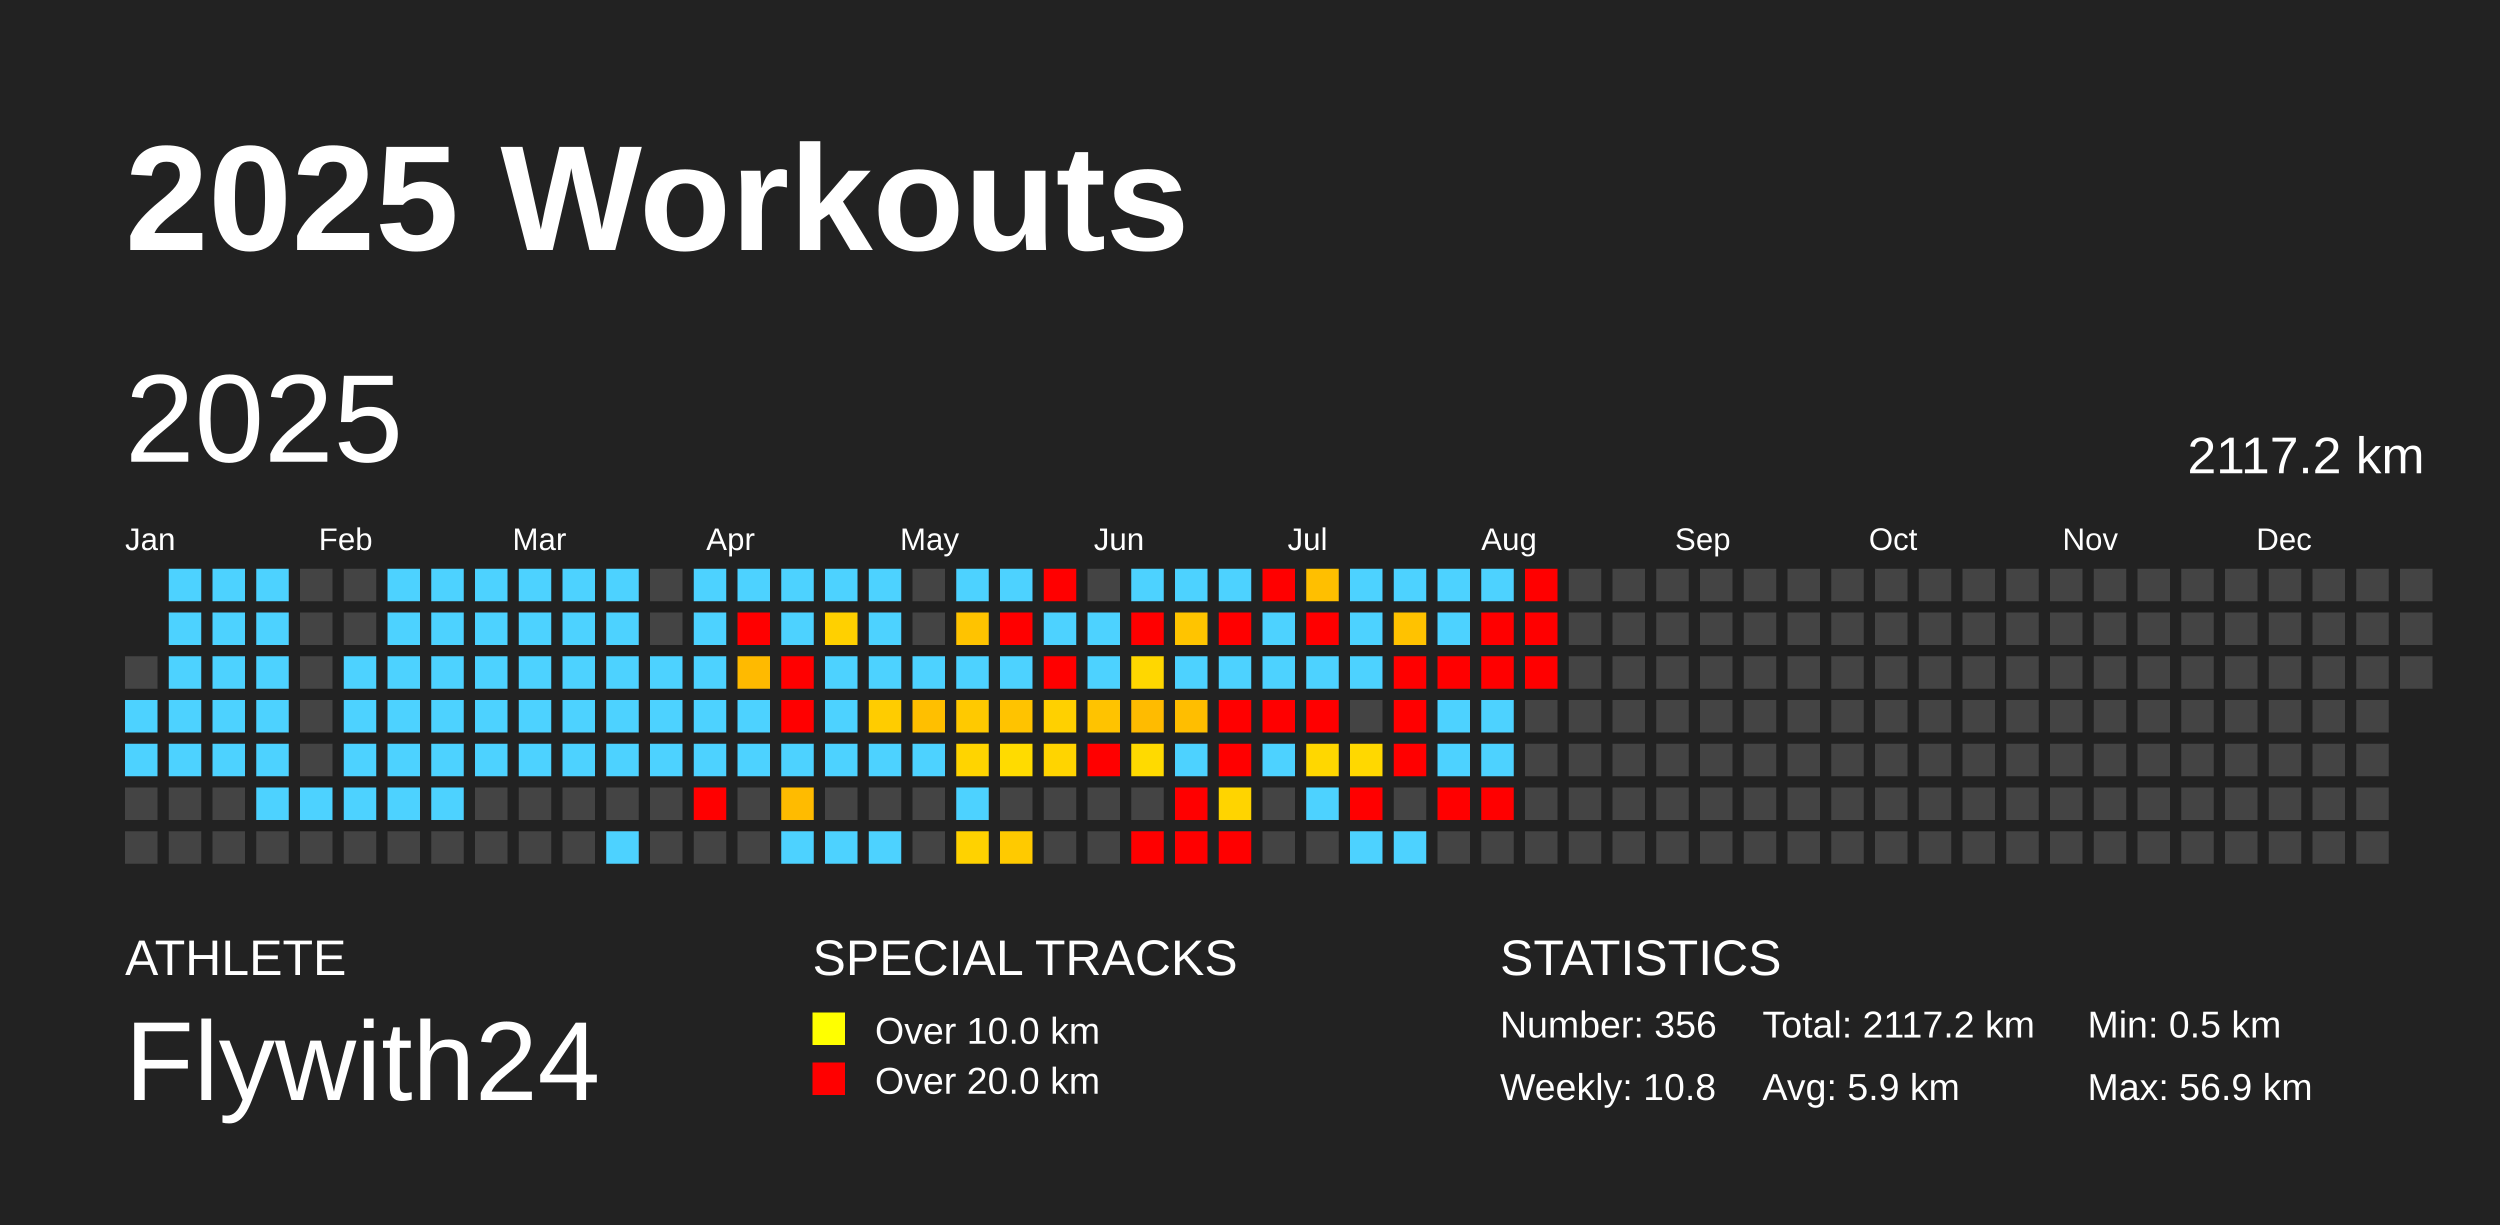
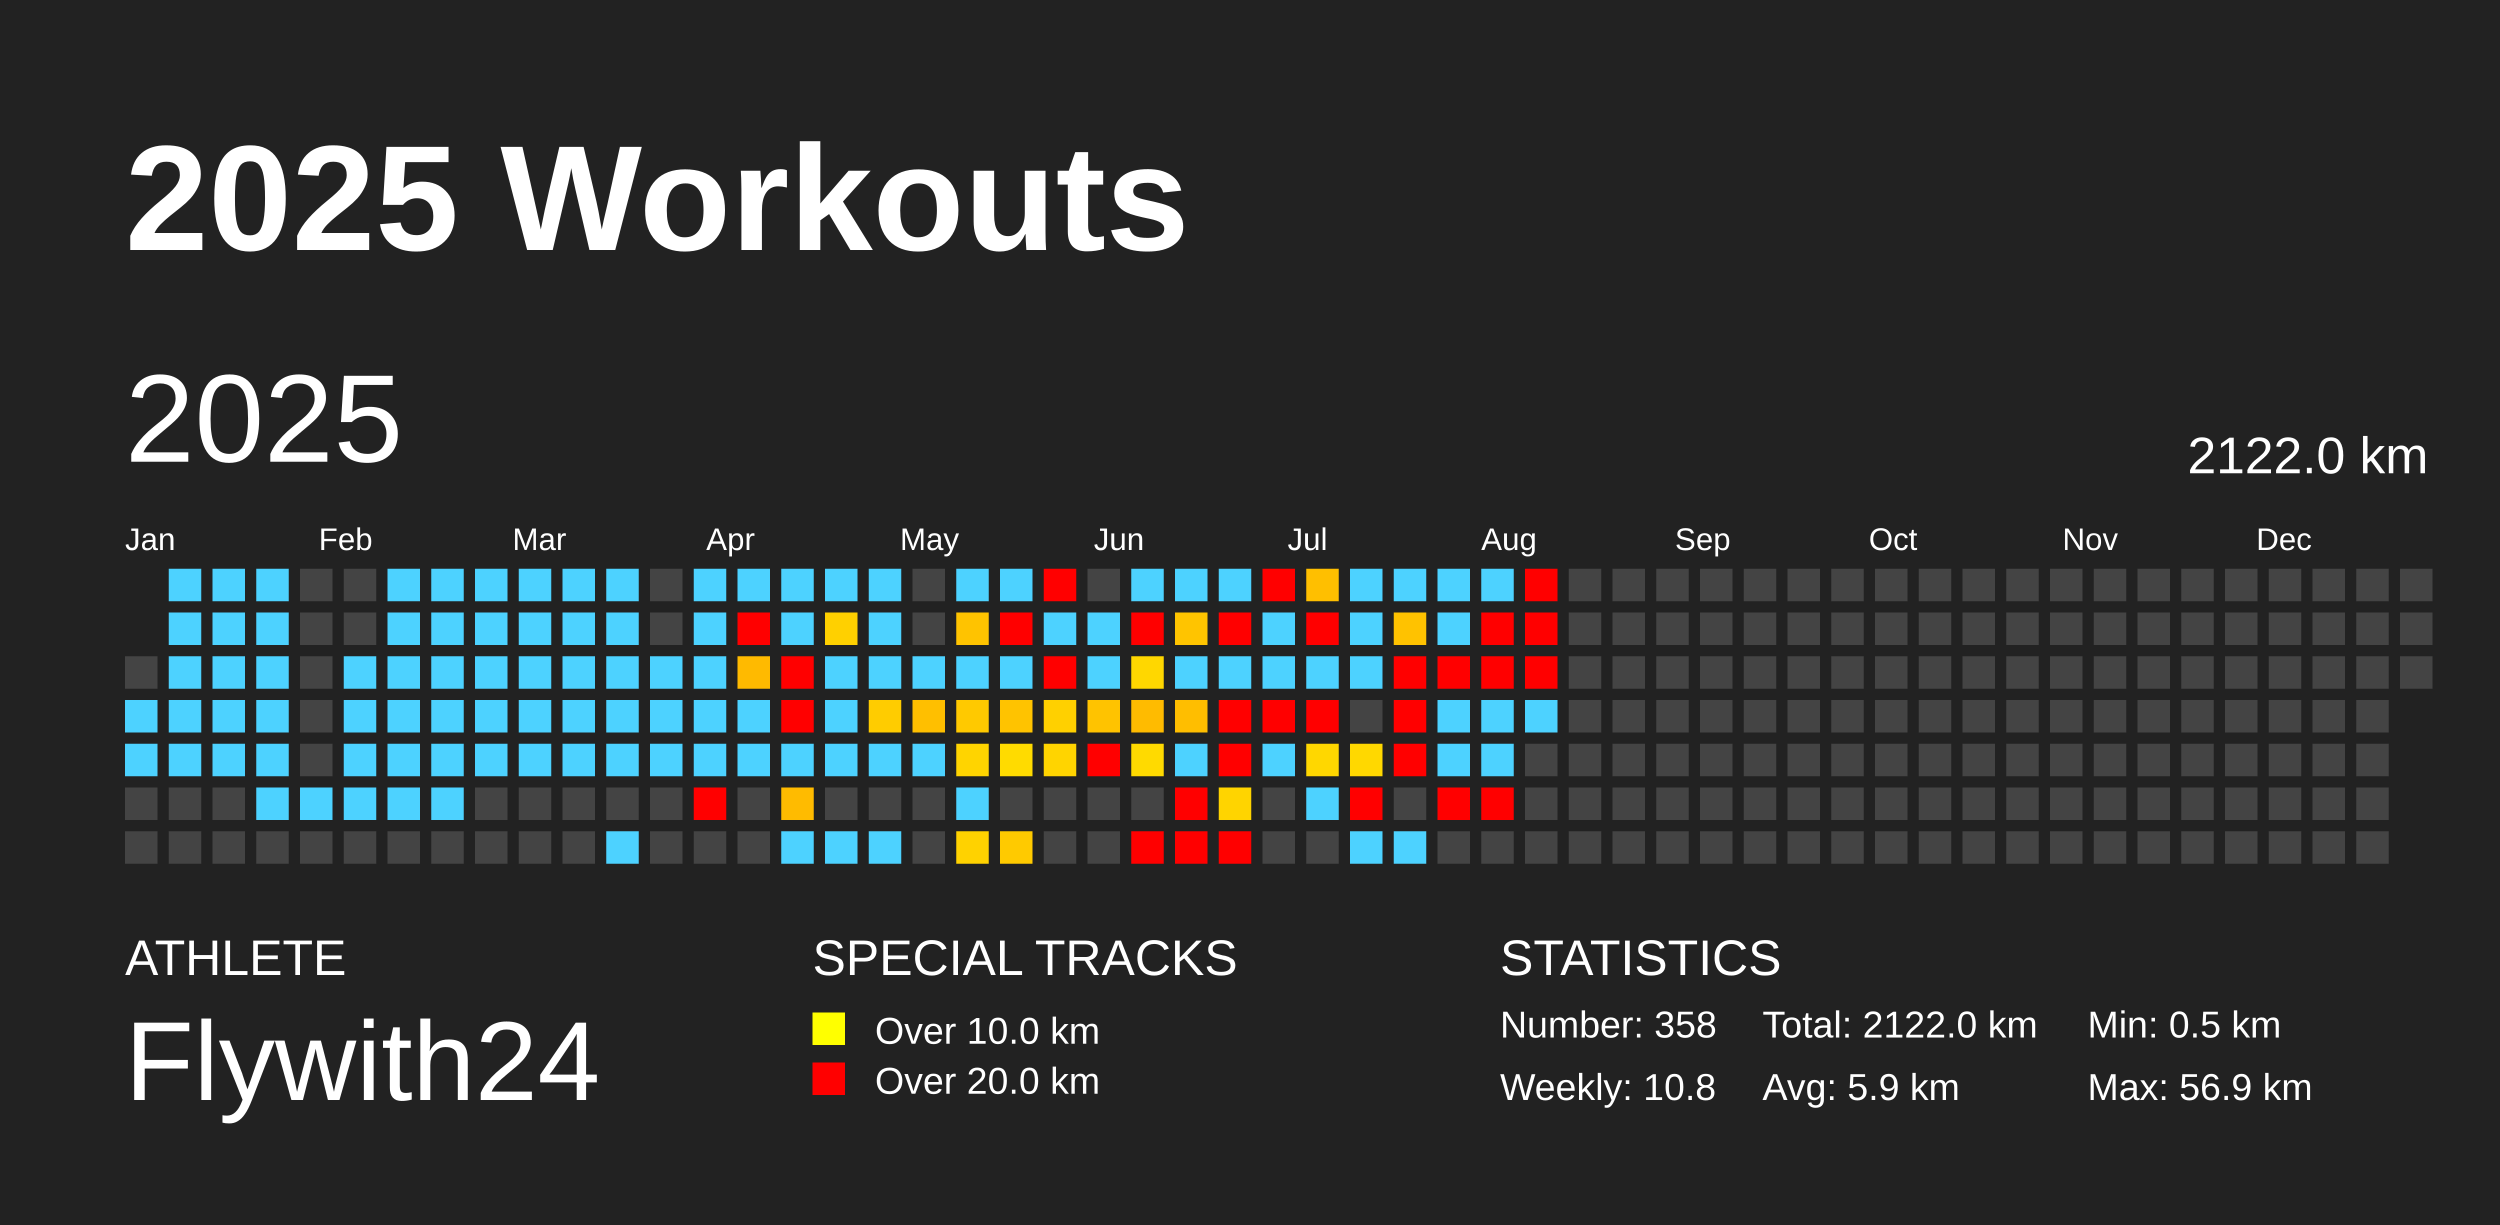
<svg xmlns="http://www.w3.org/2000/svg" baseProfile="full" height="98mm" version="1.1" viewBox="0,0,200,98" width="200mm">
  <defs />
  <rect fill="#222222" height="98" width="200" x="0" y="0" />
  <text fill="#FFFFFF" style="font-size:12px; font-family:Arial; font-weight:bold;" x="10" y="20">2025 Workouts</text>
  <text fill="#FFFFFF" style="font-size:4px; font-family:Arial" x="10" y="78">ATHLETE</text>
  <text fill="#FFFFFF" style="font-size:9px; font-family:Arial" x="10" y="88">Flywith24</text>
  <text fill="#FFFFFF" style="font-size:4px; font-family:Arial" x="65" y="78">SPECIAL TRACKS</text>
  <rect fill="yellow" height="2.6" width="2.6" x="65" y="81" />
  <text fill="#FFFFFF" style="font-size:3px; font-family:Arial" x="70" y="83.5">Over 10.0 km</text>
  <rect fill="red" height="2.6" width="2.6" x="65" y="85" />
  <text fill="#FFFFFF" style="font-size:3px; font-family:Arial" x="70" y="87.5">Over 20.0 km</text>
  <text fill="#FFFFFF" style="font-size:4px; font-family:Arial" x="120" y="78">STATISTICS</text>
-   <text fill="#FFFFFF" style="font-size:3px; font-family:Arial" x="120" y="83">Number: 356</text>
+   <text fill="#FFFFFF" style="font-size:3px; font-family:Arial" x="120" y="83">Number: 358</text>
  <text fill="#FFFFFF" style="font-size:3px; font-family:Arial" x="120" y="88">Weekly: 10.8</text>
-   <text fill="#FFFFFF" style="font-size:3px; font-family:Arial" x="141" y="83">Total: 2117.2 km</text>
+   <text fill="#FFFFFF" style="font-size:3px; font-family:Arial" x="141" y="83">Total: 2122.0 km</text>
  <text fill="#FFFFFF" style="font-size:3px; font-family:Arial" x="141" y="88">Avg: 5.9 km</text>
  <text fill="#FFFFFF" style="font-size:3px; font-family:Arial" x="167" y="83">Min: 0.5 km</text>
  <text fill="#FFFFFF" style="font-size:3px; font-family:Arial" x="167" y="88">Max: 56.9 km</text>
  <text dominant-baseline="hanging" fill="#FFFFFF" style="font-size:10.0px; font-family:Arial;" x="10" y="30">2025</text>
-   <text dominant-baseline="hanging" fill="#FFFFFF" style="font-size:4.125px; font-family:Arial;" x="175" y="35">2117.2 km</text>
+   <text dominant-baseline="hanging" fill="#FFFFFF" style="font-size:4.125px; font-family:Arial;" x="175" y="35">2122.0 km</text>
  <text fill="#FFFFFF" style="font-size:2.5px; font-family:Arial" x="10.0" y="44">Jan</text>
  <text fill="#FFFFFF" style="font-size:2.5px; font-family:Arial" x="25.5" y="44">Feb</text>
  <text fill="#FFFFFF" style="font-size:2.5px; font-family:Arial" x="41.0" y="44">Mar</text>
  <text fill="#FFFFFF" style="font-size:2.5px; font-family:Arial" x="56.5" y="44">Apr</text>
  <text fill="#FFFFFF" style="font-size:2.5px; font-family:Arial" x="72.0" y="44">May</text>
  <text fill="#FFFFFF" style="font-size:2.5px; font-family:Arial" x="87.5" y="44">Jun</text>
  <text fill="#FFFFFF" style="font-size:2.5px; font-family:Arial" x="103.0" y="44">Jul</text>
  <text fill="#FFFFFF" style="font-size:2.5px; font-family:Arial" x="118.5" y="44">Aug</text>
  <text fill="#FFFFFF" style="font-size:2.5px; font-family:Arial" x="134.0" y="44">Sep</text>
  <text fill="#FFFFFF" style="font-size:2.5px; font-family:Arial" x="149.5" y="44">Oct</text>
  <text fill="#FFFFFF" style="font-size:2.5px; font-family:Arial" x="165.0" y="44">Nov</text>
  <text fill="#FFFFFF" style="font-size:2.5px; font-family:Arial" x="180.5" y="44">Dec</text>
  <rect fill="#444444" height="2.6" width="2.6" x="10.0" y="52.5" />
  <rect fill="#4dd2ff" height="2.6" width="2.6" x="10.0" y="56.0" />
  <rect fill="#4dd2ff" height="2.6" width="2.6" x="10.0" y="59.5" />
  <rect fill="#444444" height="2.6" width="2.6" x="10.0" y="63.0" />
  <rect fill="#444444" height="2.6" width="2.6" x="10.0" y="66.5" />
  <rect fill="#4dd2ff" height="2.6" width="2.6" x="13.5" y="45.5" />
  <rect fill="#4dd2ff" height="2.6" width="2.6" x="13.5" y="49.0" />
  <rect fill="#4dd2ff" height="2.6" width="2.6" x="13.5" y="52.5" />
  <rect fill="#4dd2ff" height="2.6" width="2.6" x="13.5" y="56.0" />
  <rect fill="#4dd2ff" height="2.6" width="2.6" x="13.5" y="59.5" />
  <rect fill="#444444" height="2.6" width="2.6" x="13.5" y="63.0" />
  <rect fill="#444444" height="2.6" width="2.6" x="13.5" y="66.5" />
  <rect fill="#4dd2ff" height="2.6" width="2.6" x="17.0" y="45.5" />
  <rect fill="#4dd2ff" height="2.6" width="2.6" x="17.0" y="49.0" />
  <rect fill="#4dd2ff" height="2.6" width="2.6" x="17.0" y="52.5" />
  <rect fill="#4dd2ff" height="2.6" width="2.6" x="17.0" y="56.0" />
  <rect fill="#4dd2ff" height="2.6" width="2.6" x="17.0" y="59.5" />
  <rect fill="#444444" height="2.6" width="2.6" x="17.0" y="63.0" />
  <rect fill="#444444" height="2.6" width="2.6" x="17.0" y="66.5" />
  <rect fill="#4dd2ff" height="2.6" width="2.6" x="20.5" y="45.5" />
  <rect fill="#4dd2ff" height="2.6" width="2.6" x="20.5" y="49.0" />
  <rect fill="#4dd2ff" height="2.6" width="2.6" x="20.5" y="52.5" />
  <rect fill="#4dd2ff" height="2.6" width="2.6" x="20.5" y="56.0" />
  <rect fill="#4dd2ff" height="2.6" width="2.6" x="20.5" y="59.5" />
  <rect fill="#4dd2ff" height="2.6" width="2.6" x="20.5" y="63.0" />
  <rect fill="#444444" height="2.6" width="2.6" x="20.5" y="66.5" />
  <rect fill="#444444" height="2.6" width="2.6" x="24.0" y="45.5" />
  <rect fill="#444444" height="2.6" width="2.6" x="24.0" y="49.0" />
  <rect fill="#444444" height="2.6" width="2.6" x="24.0" y="52.5" />
  <rect fill="#444444" height="2.6" width="2.6" x="24.0" y="56.0" />
  <rect fill="#444444" height="2.6" width="2.6" x="24.0" y="59.5" />
  <rect fill="#4dd2ff" height="2.6" width="2.6" x="24.0" y="63.0" />
  <rect fill="#444444" height="2.6" width="2.6" x="24.0" y="66.5" />
  <rect fill="#444444" height="2.6" width="2.6" x="27.5" y="45.5" />
  <rect fill="#444444" height="2.6" width="2.6" x="27.5" y="49.0" />
  <rect fill="#4dd2ff" height="2.6" width="2.6" x="27.5" y="52.5" />
  <rect fill="#4dd2ff" height="2.6" width="2.6" x="27.5" y="56.0" />
  <rect fill="#4dd2ff" height="2.6" width="2.6" x="27.5" y="59.5" />
  <rect fill="#4dd2ff" height="2.6" width="2.6" x="27.5" y="63.0" />
  <rect fill="#444444" height="2.6" width="2.6" x="27.5" y="66.5" />
  <rect fill="#4dd2ff" height="2.6" width="2.6" x="31.0" y="45.5" />
  <rect fill="#4dd2ff" height="2.6" width="2.6" x="31.0" y="49.0" />
  <rect fill="#4dd2ff" height="2.6" width="2.6" x="31.0" y="52.5" />
  <rect fill="#4dd2ff" height="2.6" width="2.6" x="31.0" y="56.0" />
  <rect fill="#4dd2ff" height="2.6" width="2.6" x="31.0" y="59.5" />
  <rect fill="#4dd2ff" height="2.6" width="2.6" x="31.0" y="63.0" />
  <rect fill="#444444" height="2.6" width="2.6" x="31.0" y="66.5" />
  <rect fill="#4dd2ff" height="2.6" width="2.6" x="34.5" y="45.5" />
  <rect fill="#4dd2ff" height="2.6" width="2.6" x="34.5" y="49.0" />
  <rect fill="#4dd2ff" height="2.6" width="2.6" x="34.5" y="52.5" />
  <rect fill="#4dd2ff" height="2.6" width="2.6" x="34.5" y="56.0" />
  <rect fill="#4dd2ff" height="2.6" width="2.6" x="34.5" y="59.5" />
  <rect fill="#4dd2ff" height="2.6" width="2.6" x="34.5" y="63.0" />
  <rect fill="#444444" height="2.6" width="2.6" x="34.5" y="66.5" />
  <rect fill="#4dd2ff" height="2.6" width="2.6" x="38.0" y="45.5" />
  <rect fill="#4dd2ff" height="2.6" width="2.6" x="38.0" y="49.0" />
  <rect fill="#4dd2ff" height="2.6" width="2.6" x="38.0" y="52.5" />
  <rect fill="#4dd2ff" height="2.6" width="2.6" x="38.0" y="56.0" />
  <rect fill="#4dd2ff" height="2.6" width="2.6" x="38.0" y="59.5" />
  <rect fill="#444444" height="2.6" width="2.6" x="38.0" y="63.0" />
  <rect fill="#444444" height="2.6" width="2.6" x="38.0" y="66.5" />
  <rect fill="#4dd2ff" height="2.6" width="2.6" x="41.5" y="45.5" />
  <rect fill="#4dd2ff" height="2.6" width="2.6" x="41.5" y="49.0" />
  <rect fill="#4dd2ff" height="2.6" width="2.6" x="41.5" y="52.5" />
  <rect fill="#4dd2ff" height="2.6" width="2.6" x="41.5" y="56.0" />
  <rect fill="#4dd2ff" height="2.6" width="2.6" x="41.5" y="59.5" />
  <rect fill="#444444" height="2.6" width="2.6" x="41.5" y="63.0" />
  <rect fill="#444444" height="2.6" width="2.6" x="41.5" y="66.5" />
  <rect fill="#4dd2ff" height="2.6" width="2.6" x="45.0" y="45.5" />
  <rect fill="#4dd2ff" height="2.6" width="2.6" x="45.0" y="49.0" />
  <rect fill="#4dd2ff" height="2.6" width="2.6" x="45.0" y="52.5" />
  <rect fill="#4dd2ff" height="2.6" width="2.6" x="45.0" y="56.0" />
  <rect fill="#4dd2ff" height="2.6" width="2.6" x="45.0" y="59.5" />
  <rect fill="#444444" height="2.6" width="2.6" x="45.0" y="63.0" />
  <rect fill="#444444" height="2.6" width="2.6" x="45.0" y="66.5" />
  <rect fill="#4dd2ff" height="2.6" width="2.6" x="48.5" y="45.5" />
  <rect fill="#4dd2ff" height="2.6" width="2.6" x="48.5" y="49.0" />
  <rect fill="#4dd2ff" height="2.6" width="2.6" x="48.5" y="52.5" />
  <rect fill="#4dd2ff" height="2.6" width="2.6" x="48.5" y="56.0" />
  <rect fill="#4dd2ff" height="2.6" width="2.6" x="48.5" y="59.5" />
  <rect fill="#444444" height="2.6" width="2.6" x="48.5" y="63.0" />
  <rect fill="#4dd2ff" height="2.6" width="2.6" x="48.5" y="66.5" />
  <rect fill="#444444" height="2.6" width="2.6" x="52.0" y="45.5" />
  <rect fill="#444444" height="2.6" width="2.6" x="52.0" y="49.0" />
  <rect fill="#4dd2ff" height="2.6" width="2.6" x="52.0" y="52.5" />
  <rect fill="#4dd2ff" height="2.6" width="2.6" x="52.0" y="56.0" />
  <rect fill="#4dd2ff" height="2.6" width="2.6" x="52.0" y="59.5" />
  <rect fill="#444444" height="2.6" width="2.6" x="52.0" y="63.0" />
  <rect fill="#444444" height="2.6" width="2.6" x="52.0" y="66.5" />
  <rect fill="#4dd2ff" height="2.6" width="2.6" x="55.5" y="45.5" />
  <rect fill="#4dd2ff" height="2.6" width="2.6" x="55.5" y="49.0" />
  <rect fill="#4dd2ff" height="2.6" width="2.6" x="55.5" y="52.5" />
  <rect fill="#4dd2ff" height="2.6" width="2.6" x="55.5" y="56.0" />
  <rect fill="#4dd2ff" height="2.6" width="2.6" x="55.5" y="59.5" />
  <rect fill="red" height="2.6" width="2.6" x="55.5" y="63.0" />
  <rect fill="#444444" height="2.6" width="2.6" x="55.5" y="66.5" />
  <rect fill="#4dd2ff" height="2.6" width="2.6" x="59.0" y="45.5" />
  <rect fill="red" height="2.6" width="2.6" x="59.0" y="49.0" />
  <rect fill="#ffba00" height="2.6" width="2.6" x="59.0" y="52.5" />
  <rect fill="#4dd2ff" height="2.6" width="2.6" x="59.0" y="56.0" />
  <rect fill="#4dd2ff" height="2.6" width="2.6" x="59.0" y="59.5" />
  <rect fill="#444444" height="2.6" width="2.6" x="59.0" y="63.0" />
  <rect fill="#444444" height="2.6" width="2.6" x="59.0" y="66.5" />
  <rect fill="#4dd2ff" height="2.6" width="2.6" x="62.5" y="45.5" />
  <rect fill="#4dd2ff" height="2.6" width="2.6" x="62.5" y="49.0" />
  <rect fill="red" height="2.6" width="2.6" x="62.5" y="52.5" />
  <rect fill="red" height="2.6" width="2.6" x="62.5" y="56.0" />
  <rect fill="#4dd2ff" height="2.6" width="2.6" x="62.5" y="59.5" />
  <rect fill="#ffbb00" height="2.6" width="2.6" x="62.5" y="63.0" />
  <rect fill="#4dd2ff" height="2.6" width="2.6" x="62.5" y="66.5" />
  <rect fill="#4dd2ff" height="2.6" width="2.6" x="66.0" y="45.5" />
  <rect fill="#ffd000" height="2.6" width="2.6" x="66.0" y="49.0" />
  <rect fill="#4dd2ff" height="2.6" width="2.6" x="66.0" y="52.5" />
  <rect fill="#4dd2ff" height="2.6" width="2.6" x="66.0" y="56.0" />
  <rect fill="#4dd2ff" height="2.6" width="2.6" x="66.0" y="59.5" />
  <rect fill="#444444" height="2.6" width="2.6" x="66.0" y="63.0" />
  <rect fill="#4dd2ff" height="2.6" width="2.6" x="66.0" y="66.5" />
  <rect fill="#4dd2ff" height="2.6" width="2.6" x="69.5" y="45.5" />
  <rect fill="#4dd2ff" height="2.6" width="2.6" x="69.5" y="49.0" />
  <rect fill="#4dd2ff" height="2.6" width="2.6" x="69.5" y="52.5" />
  <rect fill="#ffcc00" height="2.6" width="2.6" x="69.5" y="56.0" />
  <rect fill="#4dd2ff" height="2.6" width="2.6" x="69.5" y="59.5" />
  <rect fill="#444444" height="2.6" width="2.6" x="69.5" y="63.0" />
  <rect fill="#4dd2ff" height="2.6" width="2.6" x="69.5" y="66.5" />
  <rect fill="#444444" height="2.6" width="2.6" x="73.0" y="45.5" />
  <rect fill="#444444" height="2.6" width="2.6" x="73.0" y="49.0" />
  <rect fill="#4dd2ff" height="2.6" width="2.6" x="73.0" y="52.5" />
  <rect fill="#ffbf00" height="2.6" width="2.6" x="73.0" y="56.0" />
  <rect fill="#4dd2ff" height="2.6" width="2.6" x="73.0" y="59.5" />
  <rect fill="#444444" height="2.6" width="2.6" x="73.0" y="63.0" />
  <rect fill="#444444" height="2.6" width="2.6" x="73.0" y="66.5" />
  <rect fill="#4dd2ff" height="2.6" width="2.6" x="76.5" y="45.5" />
  <rect fill="#ffc300" height="2.6" width="2.6" x="76.5" y="49.0" />
  <rect fill="#4dd2ff" height="2.6" width="2.6" x="76.5" y="52.5" />
  <rect fill="#ffc900" height="2.6" width="2.6" x="76.5" y="56.0" />
  <rect fill="#ffd400" height="2.6" width="2.6" x="76.5" y="59.5" />
  <rect fill="#4dd2ff" height="2.6" width="2.6" x="76.5" y="63.0" />
  <rect fill="#ffd200" height="2.6" width="2.6" x="76.5" y="66.5" />
  <rect fill="#4dd2ff" height="2.6" width="2.6" x="80.0" y="45.5" />
  <rect fill="red" height="2.6" width="2.6" x="80.0" y="49.0" />
  <rect fill="#4dd2ff" height="2.6" width="2.6" x="80.0" y="52.5" />
  <rect fill="#ffc300" height="2.6" width="2.6" x="80.0" y="56.0" />
  <rect fill="#ffdb00" height="2.6" width="2.6" x="80.0" y="59.5" />
  <rect fill="#444444" height="2.6" width="2.6" x="80.0" y="63.0" />
  <rect fill="#ffca00" height="2.6" width="2.6" x="80.0" y="66.5" />
  <rect fill="red" height="2.6" width="2.6" x="83.5" y="45.5" />
  <rect fill="#4dd2ff" height="2.6" width="2.6" x="83.5" y="49.0" />
  <rect fill="red" height="2.6" width="2.6" x="83.5" y="52.5" />
  <rect fill="#ffd000" height="2.6" width="2.6" x="83.5" y="56.0" />
  <rect fill="#ffd400" height="2.6" width="2.6" x="83.5" y="59.5" />
  <rect fill="#444444" height="2.6" width="2.6" x="83.5" y="63.0" />
  <rect fill="#444444" height="2.6" width="2.6" x="83.5" y="66.5" />
  <rect fill="#444444" height="2.6" width="2.6" x="87.0" y="45.5" />
  <rect fill="#4dd2ff" height="2.6" width="2.6" x="87.0" y="49.0" />
  <rect fill="#4dd2ff" height="2.6" width="2.6" x="87.0" y="52.5" />
  <rect fill="#ffc300" height="2.6" width="2.6" x="87.0" y="56.0" />
  <rect fill="red" height="2.6" width="2.6" x="87.0" y="59.5" />
  <rect fill="#444444" height="2.6" width="2.6" x="87.0" y="63.0" />
  <rect fill="#444444" height="2.6" width="2.6" x="87.0" y="66.5" />
  <rect fill="#4dd2ff" height="2.6" width="2.6" x="90.5" y="45.5" />
  <rect fill="red" height="2.6" width="2.6" x="90.5" y="49.0" />
  <rect fill="#ffd700" height="2.6" width="2.6" x="90.5" y="52.5" />
  <rect fill="#ffbb00" height="2.6" width="2.6" x="90.5" y="56.0" />
  <rect fill="#ffda00" height="2.6" width="2.6" x="90.5" y="59.5" />
  <rect fill="#444444" height="2.6" width="2.6" x="90.5" y="63.0" />
  <rect fill="red" height="2.6" width="2.6" x="90.5" y="66.5" />
  <rect fill="#4dd2ff" height="2.6" width="2.6" x="94.0" y="45.5" />
  <rect fill="#ffc400" height="2.6" width="2.6" x="94.0" y="49.0" />
  <rect fill="#4dd2ff" height="2.6" width="2.6" x="94.0" y="52.5" />
  <rect fill="#ffbe00" height="2.6" width="2.6" x="94.0" y="56.0" />
  <rect fill="#4dd2ff" height="2.6" width="2.6" x="94.0" y="59.5" />
  <rect fill="red" height="2.6" width="2.6" x="94.0" y="63.0" />
  <rect fill="red" height="2.6" width="2.6" x="94.0" y="66.5" />
  <rect fill="#4dd2ff" height="2.6" width="2.6" x="97.5" y="45.5" />
  <rect fill="red" height="2.6" width="2.6" x="97.5" y="49.0" />
  <rect fill="#4dd2ff" height="2.6" width="2.6" x="97.5" y="52.5" />
  <rect fill="red" height="2.6" width="2.6" x="97.5" y="56.0" />
  <rect fill="red" height="2.6" width="2.6" x="97.5" y="59.5" />
  <rect fill="#ffd400" height="2.6" width="2.6" x="97.5" y="63.0" />
  <rect fill="red" height="2.6" width="2.6" x="97.5" y="66.5" />
  <rect fill="red" height="2.6" width="2.6" x="101.0" y="45.5" />
  <rect fill="#4dd2ff" height="2.6" width="2.6" x="101.0" y="49.0" />
  <rect fill="#4dd2ff" height="2.6" width="2.6" x="101.0" y="52.5" />
  <rect fill="red" height="2.6" width="2.6" x="101.0" y="56.0" />
  <rect fill="#4dd2ff" height="2.6" width="2.6" x="101.0" y="59.5" />
  <rect fill="#444444" height="2.6" width="2.6" x="101.0" y="63.0" />
  <rect fill="#444444" height="2.6" width="2.6" x="101.0" y="66.5" />
  <rect fill="#ffbf00" height="2.6" width="2.6" x="104.5" y="45.5" />
  <rect fill="red" height="2.6" width="2.6" x="104.5" y="49.0" />
  <rect fill="#4dd2ff" height="2.6" width="2.6" x="104.5" y="52.5" />
  <rect fill="red" height="2.6" width="2.6" x="104.5" y="56.0" />
  <rect fill="#ffd700" height="2.6" width="2.6" x="104.5" y="59.5" />
  <rect fill="#4dd2ff" height="2.6" width="2.6" x="104.5" y="63.0" />
  <rect fill="#444444" height="2.6" width="2.6" x="104.5" y="66.5" />
  <rect fill="#4dd2ff" height="2.6" width="2.6" x="108.0" y="45.5" />
  <rect fill="#4dd2ff" height="2.6" width="2.6" x="108.0" y="49.0" />
  <rect fill="#4dd2ff" height="2.6" width="2.6" x="108.0" y="52.5" />
  <rect fill="#444444" height="2.6" width="2.6" x="108.0" y="56.0" />
  <rect fill="#ffd800" height="2.6" width="2.6" x="108.0" y="59.5" />
  <rect fill="red" height="2.6" width="2.6" x="108.0" y="63.0" />
  <rect fill="#4dd2ff" height="2.6" width="2.6" x="108.0" y="66.5" />
  <rect fill="#4dd2ff" height="2.6" width="2.6" x="111.5" y="45.5" />
  <rect fill="#ffc200" height="2.6" width="2.6" x="111.5" y="49.0" />
  <rect fill="red" height="2.6" width="2.6" x="111.5" y="52.5" />
  <rect fill="red" height="2.6" width="2.6" x="111.5" y="56.0" />
  <rect fill="red" height="2.6" width="2.6" x="111.5" y="59.5" />
  <rect fill="#444444" height="2.6" width="2.6" x="111.5" y="63.0" />
  <rect fill="#4dd2ff" height="2.6" width="2.6" x="111.5" y="66.5" />
  <rect fill="#4dd2ff" height="2.6" width="2.6" x="115.0" y="45.5" />
  <rect fill="#4dd2ff" height="2.6" width="2.6" x="115.0" y="49.0" />
  <rect fill="red" height="2.6" width="2.6" x="115.0" y="52.5" />
  <rect fill="#4dd2ff" height="2.6" width="2.6" x="115.0" y="56.0" />
  <rect fill="#4dd2ff" height="2.6" width="2.6" x="115.0" y="59.5" />
  <rect fill="red" height="2.6" width="2.6" x="115.0" y="63.0" />
  <rect fill="#444444" height="2.6" width="2.6" x="115.0" y="66.5" />
  <rect fill="#4dd2ff" height="2.6" width="2.6" x="118.5" y="45.5" />
  <rect fill="red" height="2.6" width="2.6" x="118.5" y="49.0" />
  <rect fill="red" height="2.6" width="2.6" x="118.5" y="52.5" />
  <rect fill="#4dd2ff" height="2.6" width="2.6" x="118.5" y="56.0" />
  <rect fill="#4dd2ff" height="2.6" width="2.6" x="118.5" y="59.5" />
  <rect fill="red" height="2.6" width="2.6" x="118.5" y="63.0" />
  <rect fill="#444444" height="2.6" width="2.6" x="118.5" y="66.5" />
  <rect fill="red" height="2.6" width="2.6" x="122.0" y="45.5" />
  <rect fill="red" height="2.6" width="2.6" x="122.0" y="49.0" />
  <rect fill="red" height="2.6" width="2.6" x="122.0" y="52.5" />
-   <rect fill="#444444" height="2.6" width="2.6" x="122.0" y="56.0" />
+   <rect fill="#4dd2ff" height="2.6" width="2.6" x="122.0" y="56.0" />
  <rect fill="#444444" height="2.6" width="2.6" x="122.0" y="59.5" />
  <rect fill="#444444" height="2.6" width="2.6" x="122.0" y="63.0" />
  <rect fill="#444444" height="2.6" width="2.6" x="122.0" y="66.5" />
  <rect fill="#444444" height="2.6" width="2.6" x="125.5" y="45.5" />
  <rect fill="#444444" height="2.6" width="2.6" x="125.5" y="49.0" />
  <rect fill="#444444" height="2.6" width="2.6" x="125.5" y="52.5" />
  <rect fill="#444444" height="2.6" width="2.6" x="125.5" y="56.0" />
  <rect fill="#444444" height="2.6" width="2.6" x="125.5" y="59.5" />
  <rect fill="#444444" height="2.6" width="2.6" x="125.5" y="63.0" />
  <rect fill="#444444" height="2.6" width="2.6" x="125.5" y="66.5" />
  <rect fill="#444444" height="2.6" width="2.6" x="129.0" y="45.5" />
  <rect fill="#444444" height="2.6" width="2.6" x="129.0" y="49.0" />
  <rect fill="#444444" height="2.6" width="2.6" x="129.0" y="52.5" />
  <rect fill="#444444" height="2.6" width="2.6" x="129.0" y="56.0" />
  <rect fill="#444444" height="2.6" width="2.6" x="129.0" y="59.5" />
  <rect fill="#444444" height="2.6" width="2.6" x="129.0" y="63.0" />
  <rect fill="#444444" height="2.6" width="2.6" x="129.0" y="66.5" />
  <rect fill="#444444" height="2.6" width="2.6" x="132.5" y="45.5" />
  <rect fill="#444444" height="2.6" width="2.6" x="132.5" y="49.0" />
  <rect fill="#444444" height="2.6" width="2.6" x="132.5" y="52.5" />
  <rect fill="#444444" height="2.6" width="2.6" x="132.5" y="56.0" />
  <rect fill="#444444" height="2.6" width="2.6" x="132.5" y="59.5" />
  <rect fill="#444444" height="2.6" width="2.6" x="132.5" y="63.0" />
  <rect fill="#444444" height="2.6" width="2.6" x="132.5" y="66.5" />
  <rect fill="#444444" height="2.6" width="2.6" x="136.0" y="45.5" />
  <rect fill="#444444" height="2.6" width="2.6" x="136.0" y="49.0" />
  <rect fill="#444444" height="2.6" width="2.6" x="136.0" y="52.5" />
  <rect fill="#444444" height="2.6" width="2.6" x="136.0" y="56.0" />
  <rect fill="#444444" height="2.6" width="2.6" x="136.0" y="59.5" />
  <rect fill="#444444" height="2.6" width="2.6" x="136.0" y="63.0" />
  <rect fill="#444444" height="2.6" width="2.6" x="136.0" y="66.5" />
  <rect fill="#444444" height="2.6" width="2.6" x="139.5" y="45.5" />
  <rect fill="#444444" height="2.6" width="2.6" x="139.5" y="49.0" />
  <rect fill="#444444" height="2.6" width="2.6" x="139.5" y="52.5" />
  <rect fill="#444444" height="2.6" width="2.6" x="139.5" y="56.0" />
  <rect fill="#444444" height="2.6" width="2.6" x="139.5" y="59.5" />
  <rect fill="#444444" height="2.6" width="2.6" x="139.5" y="63.0" />
  <rect fill="#444444" height="2.6" width="2.6" x="139.5" y="66.5" />
  <rect fill="#444444" height="2.6" width="2.6" x="143.0" y="45.5" />
  <rect fill="#444444" height="2.6" width="2.6" x="143.0" y="49.0" />
  <rect fill="#444444" height="2.6" width="2.6" x="143.0" y="52.5" />
  <rect fill="#444444" height="2.6" width="2.6" x="143.0" y="56.0" />
  <rect fill="#444444" height="2.6" width="2.6" x="143.0" y="59.5" />
  <rect fill="#444444" height="2.6" width="2.6" x="143.0" y="63.0" />
  <rect fill="#444444" height="2.6" width="2.6" x="143.0" y="66.5" />
  <rect fill="#444444" height="2.6" width="2.6" x="146.5" y="45.5" />
  <rect fill="#444444" height="2.6" width="2.6" x="146.5" y="49.0" />
  <rect fill="#444444" height="2.6" width="2.6" x="146.5" y="52.5" />
  <rect fill="#444444" height="2.6" width="2.6" x="146.5" y="56.0" />
  <rect fill="#444444" height="2.6" width="2.6" x="146.5" y="59.5" />
  <rect fill="#444444" height="2.6" width="2.6" x="146.5" y="63.0" />
  <rect fill="#444444" height="2.6" width="2.6" x="146.5" y="66.5" />
  <rect fill="#444444" height="2.6" width="2.6" x="150.0" y="45.5" />
  <rect fill="#444444" height="2.6" width="2.6" x="150.0" y="49.0" />
  <rect fill="#444444" height="2.6" width="2.6" x="150.0" y="52.5" />
  <rect fill="#444444" height="2.6" width="2.6" x="150.0" y="56.0" />
  <rect fill="#444444" height="2.6" width="2.6" x="150.0" y="59.5" />
  <rect fill="#444444" height="2.6" width="2.6" x="150.0" y="63.0" />
  <rect fill="#444444" height="2.6" width="2.6" x="150.0" y="66.5" />
  <rect fill="#444444" height="2.6" width="2.6" x="153.5" y="45.5" />
  <rect fill="#444444" height="2.6" width="2.6" x="153.5" y="49.0" />
  <rect fill="#444444" height="2.6" width="2.6" x="153.5" y="52.5" />
  <rect fill="#444444" height="2.6" width="2.6" x="153.5" y="56.0" />
  <rect fill="#444444" height="2.6" width="2.6" x="153.5" y="59.5" />
  <rect fill="#444444" height="2.6" width="2.6" x="153.5" y="63.0" />
  <rect fill="#444444" height="2.6" width="2.6" x="153.5" y="66.5" />
  <rect fill="#444444" height="2.6" width="2.6" x="157.0" y="45.5" />
  <rect fill="#444444" height="2.6" width="2.6" x="157.0" y="49.0" />
  <rect fill="#444444" height="2.6" width="2.6" x="157.0" y="52.5" />
  <rect fill="#444444" height="2.6" width="2.6" x="157.0" y="56.0" />
  <rect fill="#444444" height="2.6" width="2.6" x="157.0" y="59.5" />
  <rect fill="#444444" height="2.6" width="2.6" x="157.0" y="63.0" />
  <rect fill="#444444" height="2.6" width="2.6" x="157.0" y="66.5" />
  <rect fill="#444444" height="2.6" width="2.6" x="160.5" y="45.5" />
  <rect fill="#444444" height="2.6" width="2.6" x="160.5" y="49.0" />
  <rect fill="#444444" height="2.6" width="2.6" x="160.5" y="52.5" />
  <rect fill="#444444" height="2.6" width="2.6" x="160.5" y="56.0" />
  <rect fill="#444444" height="2.6" width="2.6" x="160.5" y="59.5" />
  <rect fill="#444444" height="2.6" width="2.6" x="160.5" y="63.0" />
  <rect fill="#444444" height="2.6" width="2.6" x="160.5" y="66.5" />
  <rect fill="#444444" height="2.6" width="2.6" x="164.0" y="45.5" />
  <rect fill="#444444" height="2.6" width="2.6" x="164.0" y="49.0" />
  <rect fill="#444444" height="2.6" width="2.6" x="164.0" y="52.5" />
  <rect fill="#444444" height="2.6" width="2.6" x="164.0" y="56.0" />
  <rect fill="#444444" height="2.6" width="2.6" x="164.0" y="59.5" />
  <rect fill="#444444" height="2.6" width="2.6" x="164.0" y="63.0" />
  <rect fill="#444444" height="2.6" width="2.6" x="164.0" y="66.5" />
  <rect fill="#444444" height="2.6" width="2.6" x="167.5" y="45.5" />
  <rect fill="#444444" height="2.6" width="2.6" x="167.5" y="49.0" />
  <rect fill="#444444" height="2.6" width="2.6" x="167.5" y="52.5" />
  <rect fill="#444444" height="2.6" width="2.6" x="167.5" y="56.0" />
  <rect fill="#444444" height="2.6" width="2.6" x="167.5" y="59.5" />
  <rect fill="#444444" height="2.6" width="2.6" x="167.5" y="63.0" />
  <rect fill="#444444" height="2.6" width="2.6" x="167.5" y="66.5" />
  <rect fill="#444444" height="2.6" width="2.6" x="171.0" y="45.5" />
  <rect fill="#444444" height="2.6" width="2.6" x="171.0" y="49.0" />
  <rect fill="#444444" height="2.6" width="2.6" x="171.0" y="52.5" />
  <rect fill="#444444" height="2.6" width="2.6" x="171.0" y="56.0" />
  <rect fill="#444444" height="2.6" width="2.6" x="171.0" y="59.5" />
  <rect fill="#444444" height="2.6" width="2.6" x="171.0" y="63.0" />
  <rect fill="#444444" height="2.6" width="2.6" x="171.0" y="66.5" />
  <rect fill="#444444" height="2.6" width="2.6" x="174.5" y="45.5" />
  <rect fill="#444444" height="2.6" width="2.6" x="174.5" y="49.0" />
  <rect fill="#444444" height="2.6" width="2.6" x="174.5" y="52.5" />
  <rect fill="#444444" height="2.6" width="2.6" x="174.5" y="56.0" />
  <rect fill="#444444" height="2.6" width="2.6" x="174.5" y="59.5" />
  <rect fill="#444444" height="2.6" width="2.6" x="174.5" y="63.0" />
  <rect fill="#444444" height="2.6" width="2.6" x="174.5" y="66.5" />
  <rect fill="#444444" height="2.6" width="2.6" x="178.0" y="45.5" />
  <rect fill="#444444" height="2.6" width="2.6" x="178.0" y="49.0" />
  <rect fill="#444444" height="2.6" width="2.6" x="178.0" y="52.5" />
  <rect fill="#444444" height="2.6" width="2.6" x="178.0" y="56.0" />
  <rect fill="#444444" height="2.6" width="2.6" x="178.0" y="59.5" />
  <rect fill="#444444" height="2.6" width="2.6" x="178.0" y="63.0" />
  <rect fill="#444444" height="2.6" width="2.6" x="178.0" y="66.5" />
  <rect fill="#444444" height="2.6" width="2.6" x="181.5" y="45.5" />
  <rect fill="#444444" height="2.6" width="2.6" x="181.5" y="49.0" />
  <rect fill="#444444" height="2.6" width="2.6" x="181.5" y="52.5" />
  <rect fill="#444444" height="2.6" width="2.6" x="181.5" y="56.0" />
  <rect fill="#444444" height="2.6" width="2.6" x="181.5" y="59.5" />
  <rect fill="#444444" height="2.6" width="2.6" x="181.5" y="63.0" />
  <rect fill="#444444" height="2.6" width="2.6" x="181.5" y="66.5" />
  <rect fill="#444444" height="2.6" width="2.6" x="185.0" y="45.5" />
  <rect fill="#444444" height="2.6" width="2.6" x="185.0" y="49.0" />
  <rect fill="#444444" height="2.6" width="2.6" x="185.0" y="52.5" />
  <rect fill="#444444" height="2.6" width="2.6" x="185.0" y="56.0" />
  <rect fill="#444444" height="2.6" width="2.6" x="185.0" y="59.5" />
  <rect fill="#444444" height="2.6" width="2.6" x="185.0" y="63.0" />
  <rect fill="#444444" height="2.6" width="2.6" x="185.0" y="66.5" />
  <rect fill="#444444" height="2.6" width="2.6" x="188.5" y="45.5" />
  <rect fill="#444444" height="2.6" width="2.6" x="188.5" y="49.0" />
  <rect fill="#444444" height="2.6" width="2.6" x="188.5" y="52.5" />
  <rect fill="#444444" height="2.6" width="2.6" x="188.5" y="56.0" />
  <rect fill="#444444" height="2.6" width="2.6" x="188.5" y="59.5" />
  <rect fill="#444444" height="2.6" width="2.6" x="188.5" y="63.0" />
  <rect fill="#444444" height="2.6" width="2.6" x="188.5" y="66.5" />
  <rect fill="#444444" height="2.6" width="2.6" x="192.0" y="45.5" />
  <rect fill="#444444" height="2.6" width="2.6" x="192.0" y="49.0" />
  <rect fill="#444444" height="2.6" width="2.6" x="192.0" y="52.5" />
</svg>
